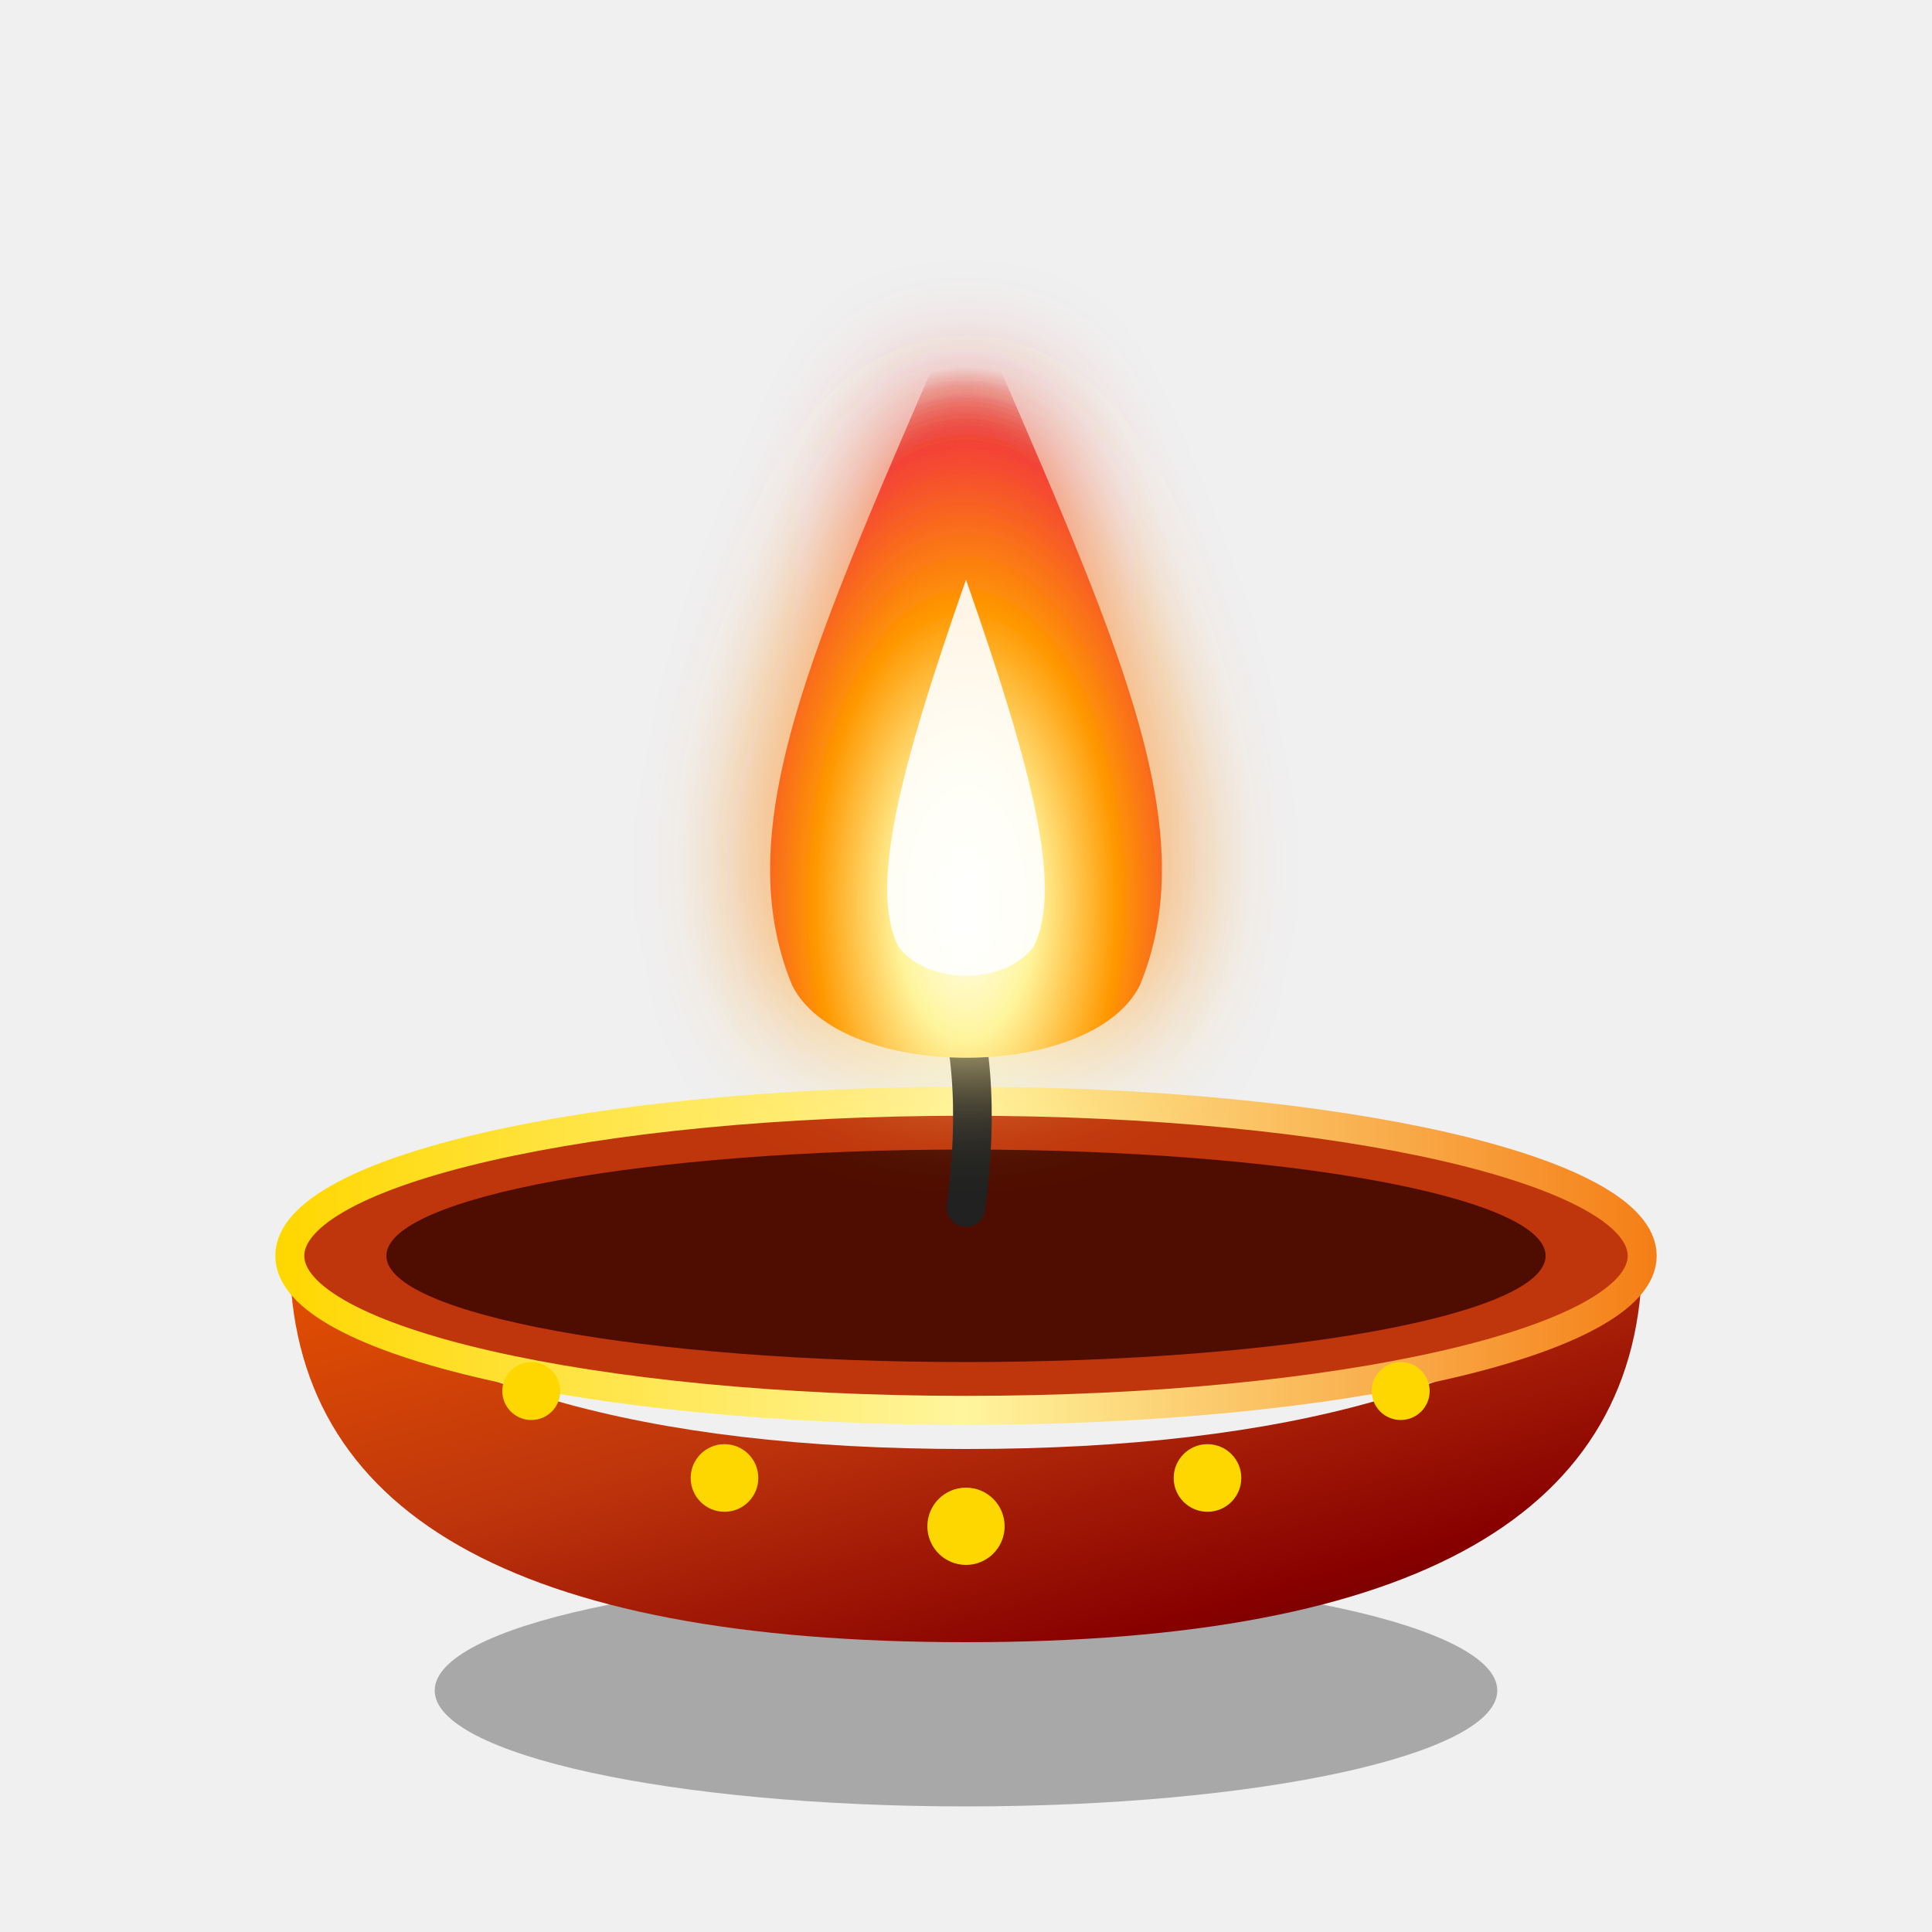
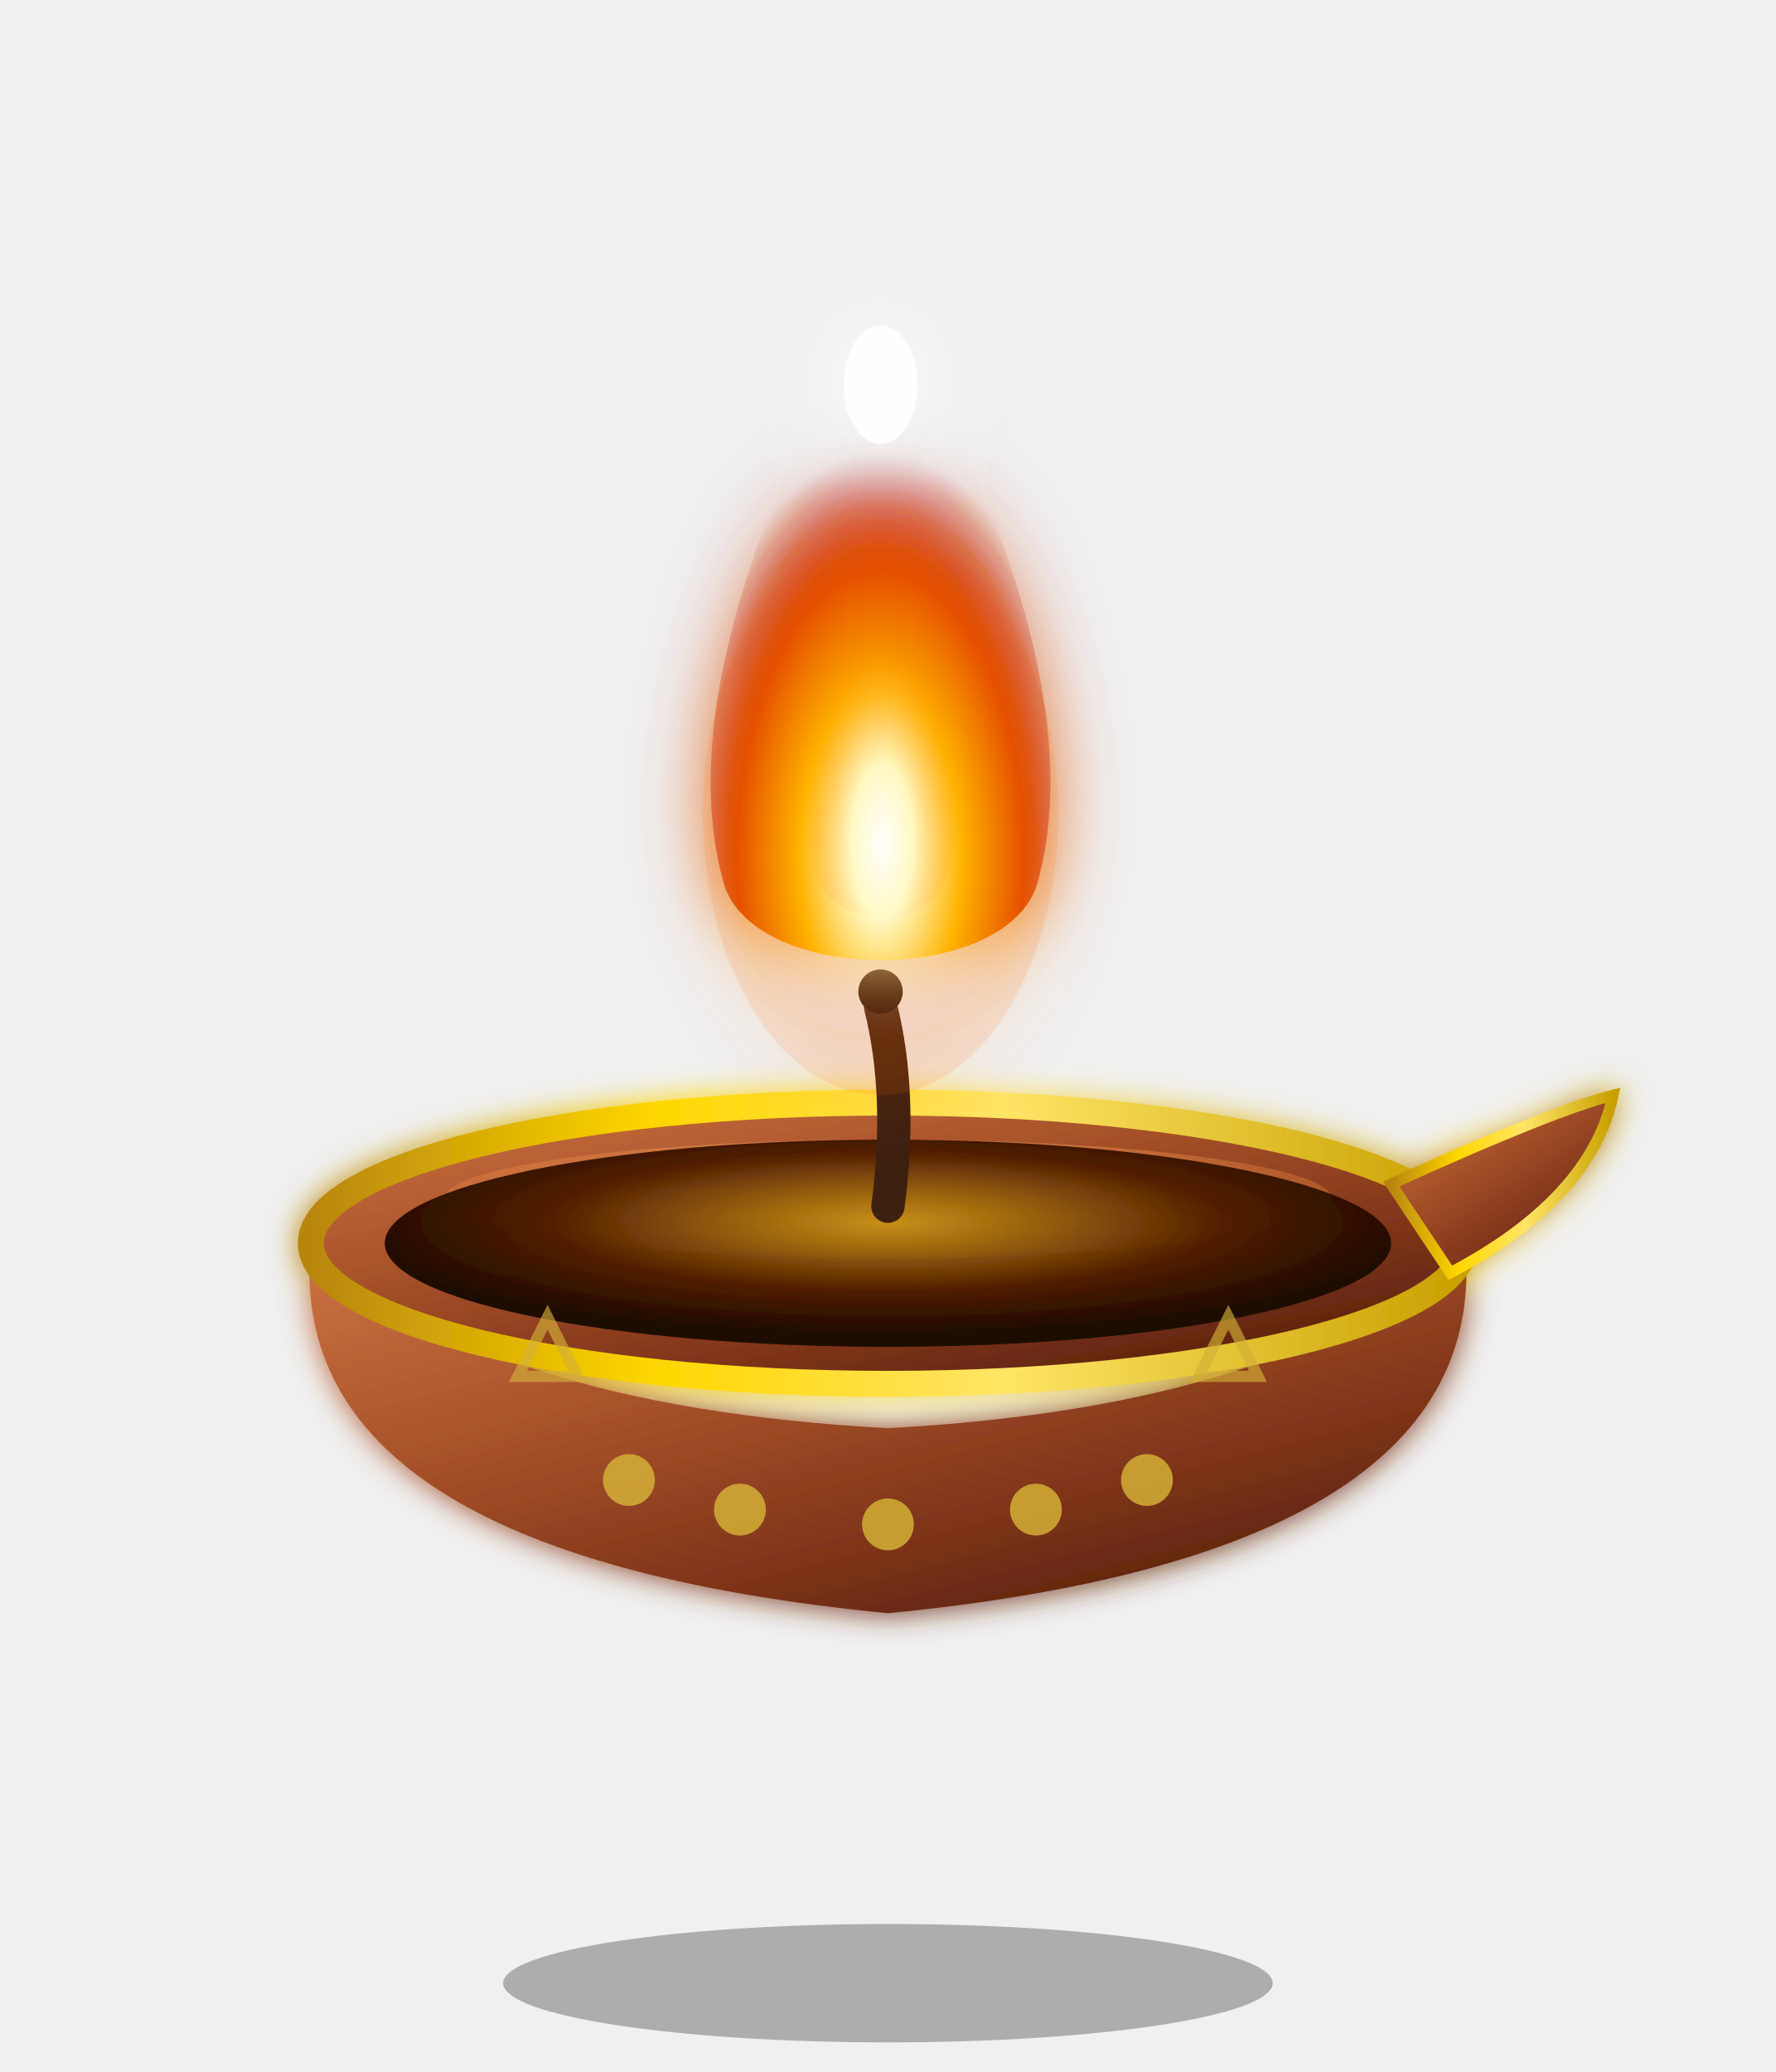
- <svg xmlns="http://www.w3.org/2000/svg" viewBox="0 0 200 200" width="200" height="200">
+ <svg xmlns="http://www.w3.org/2000/svg" viewBox="0 0 240 280" width="240" height="280">
  <defs>
-     <linearGradient id="clayGrad" x1="0%" y1="0%" x2="100%" y2="100%">
-       <stop offset="0%" stop-color="#e65100" />
-       <stop offset="40%" stop-color="#bf360c" />
-       <stop offset="80%" stop-color="#870000" />
-       <stop offset="100%" stop-color="#4e0d00" />
+     <linearGradient id="clayBody" x1="10%" y1="0%" x2="90%" y2="100%">
+       <stop offset="0%" stop-color="#c97040" />
+       <stop offset="35%" stop-color="#a8522a" />
+       <stop offset="70%" stop-color="#7d3318" />
+       <stop offset="100%" stop-color="#4a1c08" />
+     </linearGradient>
+     <linearGradient id="clayHighlight" x1="0%" y1="0%" x2="100%" y2="0%">
+       <stop offset="0%" stop-color="#e88040" stop-opacity="0.7" />
+       <stop offset="50%" stop-color="#f0a060" stop-opacity="0.9" />
+       <stop offset="100%" stop-color="#e88040" stop-opacity="0.7" />
    </linearGradient>
    <linearGradient id="goldRim" x1="0%" y1="0%" x2="100%" y2="0%">
-       <stop offset="0%" stop-color="#ffd700" />
-       <stop offset="50%" stop-color="#fff59d" />
-       <stop offset="100%" stop-color="#f57f17" />
+       <stop offset="0%" stop-color="#b8860b" />
+       <stop offset="30%" stop-color="#ffd700" />
+       <stop offset="60%" stop-color="#ffe566" />
+       <stop offset="100%" stop-color="#c8a000" />
    </linearGradient>
-     <radialGradient id="flameGrad" cx="50%" cy="80%" r="70%">
+     <radialGradient id="oilSurface" cx="50%" cy="40%" r="55%">
+       <stop offset="0%" stop-color="#c8960c" stop-opacity="0.8" />
+       <stop offset="60%" stop-color="#4e1c00" stop-opacity="0.95" />
+       <stop offset="100%" stop-color="#1a0800" />
+     </radialGradient>
+     <radialGradient id="flameOuter" cx="50%" cy="85%" r="60%">
      <stop offset="0%" stop-color="#ffffff" />
-       <stop offset="25%" stop-color="#fff59d" />
-       <stop offset="55%" stop-color="#ff9800" />
-       <stop offset="85%" stop-color="#f44336" />
-       <stop offset="100%" stop-color="#d50000" stop-opacity="0" />
+       <stop offset="15%" stop-color="#fff9c4" />
+       <stop offset="40%" stop-color="#ffb300" />
+       <stop offset="70%" stop-color="#e65100" />
+       <stop offset="100%" stop-color="#b71c1c" stop-opacity="0" />
    </radialGradient>
-     <filter id="flameGlow" x="-50%" y="-50%" width="200%" height="200%">
-       <feGaussianBlur stdDeviation="6" result="blur" />
-       <feComposite in="SourceGraphic" in2="blur" operator="over" />
+     <radialGradient id="flameCore" cx="50%" cy="80%" r="50%">
+       <stop offset="0%" stop-color="#ffffff" />
+       <stop offset="40%" stop-color="#fff9c4" />
+       <stop offset="100%" stop-color="#ff9800" stop-opacity="0" />
+     </radialGradient>
+     <filter id="flameGlow" x="-60%" y="-60%" width="220%" height="220%">
+       <feGaussianBlur stdDeviation="5" result="blur" />
+       <feMerge>
+         <feMergeNode in="blur" />
+         <feMergeNode in="SourceGraphic" />
+       </feMerge>
+     </filter>
+     <filter id="bodyGlow" x="-10%" y="-10%" width="120%" height="120%">
+       <feGaussianBlur stdDeviation="2" result="b" />
+       <feMerge>
+         <feMergeNode in="b" />
+         <feMergeNode in="SourceGraphic" />
+       </feMerge>
    </filter>
  </defs>
-   <g transform="translate(0, 20)">
-     <ellipse cx="100" cy="155" rx="55" ry="12" fill="rgba(0,0,0,0.3)" />
-     <path d="M 30,110 Q 30,150 100,150 Q 170,150 170,110 Q 150,130 100,130 Q 50,130 30,110 Z" fill="url(#clayGrad)" />
-     <ellipse cx="100" cy="110" rx="70" ry="16" fill="#bf360c" stroke="url(#goldRim)" stroke-width="3" />
-     <ellipse cx="100" cy="110" rx="60" ry="11" fill="#4e0d00" />
-     <circle cx="100" cy="138" r="4" fill="#ffd700" />
-     <circle cx="75" cy="133" r="3.5" fill="#ffd700" />
-     <circle cx="125" cy="133" r="3.5" fill="#ffd700" />
-     <circle cx="55" cy="124" r="3" fill="#ffd700" />
-     <circle cx="145" cy="124" r="3" fill="#ffd700" />
-     <path d="M 100,105 Q 102,90 98,80" stroke="#212121" stroke-width="4" stroke-linecap="round" fill="none" />
+   <ellipse cx="120" cy="268" rx="52" ry="8" fill="rgba(0,0,0,0.28)" />
+   <g filter="url(#bodyGlow)">
+     <path d="M 42,168 Q 38,210 120,218 Q 202,210 198,168 Q 175,190 120,193 Q 65,190 42,168 Z" fill="url(#clayBody)" />
+     <ellipse cx="120" cy="168" rx="78" ry="19" fill="url(#clayBody)" />
+     <ellipse cx="120" cy="162" rx="60" ry="8" fill="url(#clayHighlight)" opacity="0.55" />
+     <ellipse cx="120" cy="168" rx="78" ry="19" fill="none" stroke="url(#goldRim)" stroke-width="3.5" />
+     <path d="M 188,160 Q 210,150 218,148 Q 215,162 196,172 Z" fill="url(#clayBody)" stroke="url(#goldRim)" stroke-width="1.5" />
+     <ellipse cx="120" cy="168" rx="68" ry="14" fill="url(#oilSurface)" />
+     <g fill="#d4af37" opacity="0.85">
+       <circle cx="85" cy="200" r="3.5" />
+       <circle cx="100" cy="204" r="3.5" />
+       <circle cx="120" cy="206" r="3.5" />
+       <circle cx="140" cy="204" r="3.5" />
+       <circle cx="155" cy="200" r="3.5" />
+     </g>
+     <g fill="none" stroke="#d4af37" stroke-width="1.5" opacity="0.65">
+       <path d="M 70,186 L 74,178 L 78,186 Z" />
+       <path d="M 162,186 L 166,178 L 170,186 Z" />
+     </g>
  </g>
+   <path d="M 120,163 Q 122,148 119,136" stroke="#3e2010" stroke-width="4.5" stroke-linecap="round" fill="none" />
+   <circle cx="119" cy="134" r="3" fill="#1a0800" />
  <g filter="url(#flameGlow)">
-     <path d="M 100,30 C 85,65 75,85 82,102 C 87,112 113,112 118,102 C 125,85 115,65 100,30 Z" fill="url(#flameGrad)">
-       <animate attributeName="d" values="M 100,30 C 85,65 75,85 82,102 C 87,112 113,112 118,102 C 125,85 115,65 100,30 Z;                 M 101,25 C 83,62 76,87 84,103 C 89,113 115,111 117,101 C 122,83 117,62 101,25 Z;                 M 99,32 C 87,67 74,83 80,101 C 85,111 111,113 119,103 C 127,87 113,67 99,32 Z;                 M 100,30 C 85,65 75,85 82,102 C 87,112 113,112 118,102 C 125,85 115,65 100,30 Z" dur="2s" repeatCount="indefinite" />
+     <ellipse cx="119" cy="110" rx="24" ry="38" fill="#ff6600" opacity="0.12" />
+     <path d="M 119,38 C 100,72 92,100 98,120 C 103,133 135,133 140,120 C 146,100 138,72 119,38 Z" fill="url(#flameOuter)">
+       <animate attributeName="d" values="M 119,38 C 100,72 92,100 98,120 C 103,133 135,133 140,120 C 146,100 138,72 119,38 Z;                 M 120,33 C 99,70 94,102 100,121 C 105,134 136,132 140,119 C 144,99 139,68 120,33 Z;                 M 118,40 C 102,74 90,98 96,119 C 101,132 134,134 141,121 C 148,102 136,74 118,40 Z;                 M 119,38 C 100,72 92,100 98,120 C 103,133 135,133 140,120 C 146,100 138,72 119,38 Z" dur="2.4s" repeatCount="indefinite" />
    </path>
-     <path d="M 100,60 C 93,80 90,92 93,98 C 96,102 104,102 107,98 C 110,92 107,80 100,60 Z" fill="#ffffff" opacity="0.9" />
+     <path d="M 119,72 C 110,90 107,106 110,118 C 113,126 126,126 128,118 C 132,106 128,90 119,72 Z" fill="url(#flameCore)" opacity="0.9">
+       <animate attributeName="d" values="M 119,72 C 110,90 107,106 110,118 C 113,126 126,126 128,118 C 132,106 128,90 119,72 Z;                 M 120,68 C 111,88 109,108 112,119 C 115,127 127,125 129,117 C 131,105 129,86 120,68 Z;                 M 118,74 C 109,92 106,104 109,117 C 112,125 125,127 128,119 C 133,107 127,92 118,74 Z;                 M 119,72 C 110,90 107,106 110,118 C 113,126 126,126 128,118 C 132,106 128,90 119,72 Z" dur="2.4s" repeatCount="indefinite" />
+     </path>
+     <ellipse cx="119" cy="52" rx="5" ry="8" fill="white" opacity="0.9" />
  </g>
</svg>
